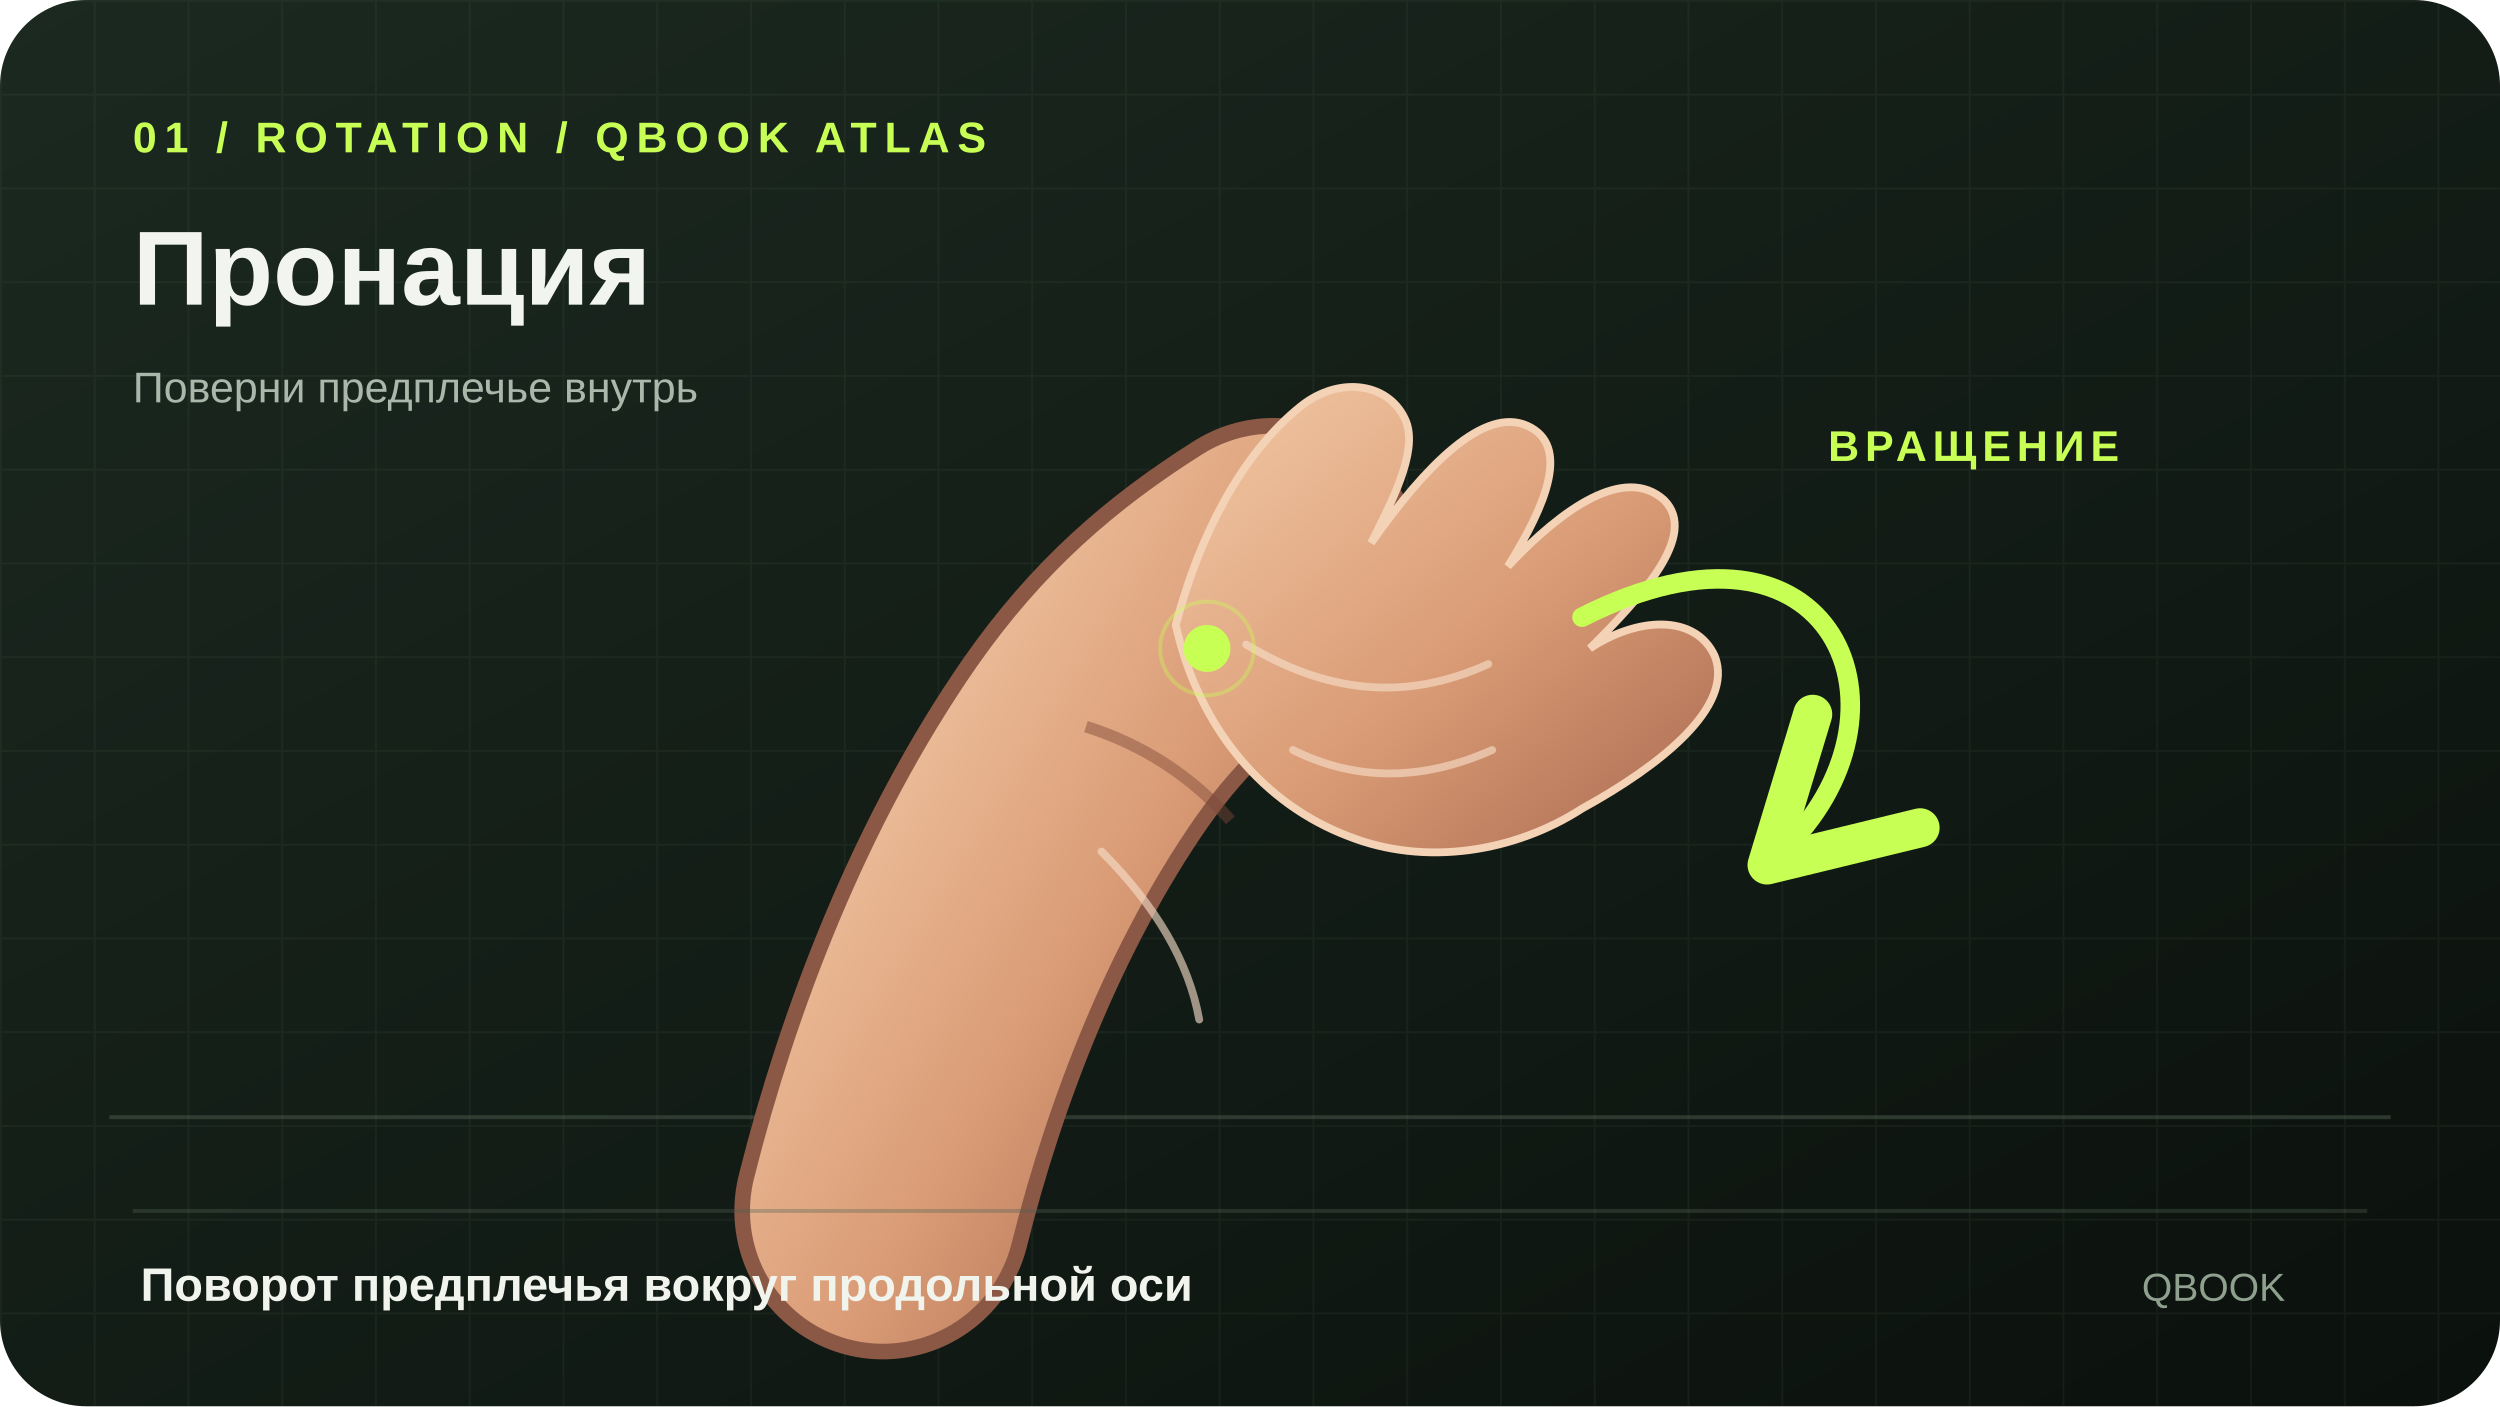
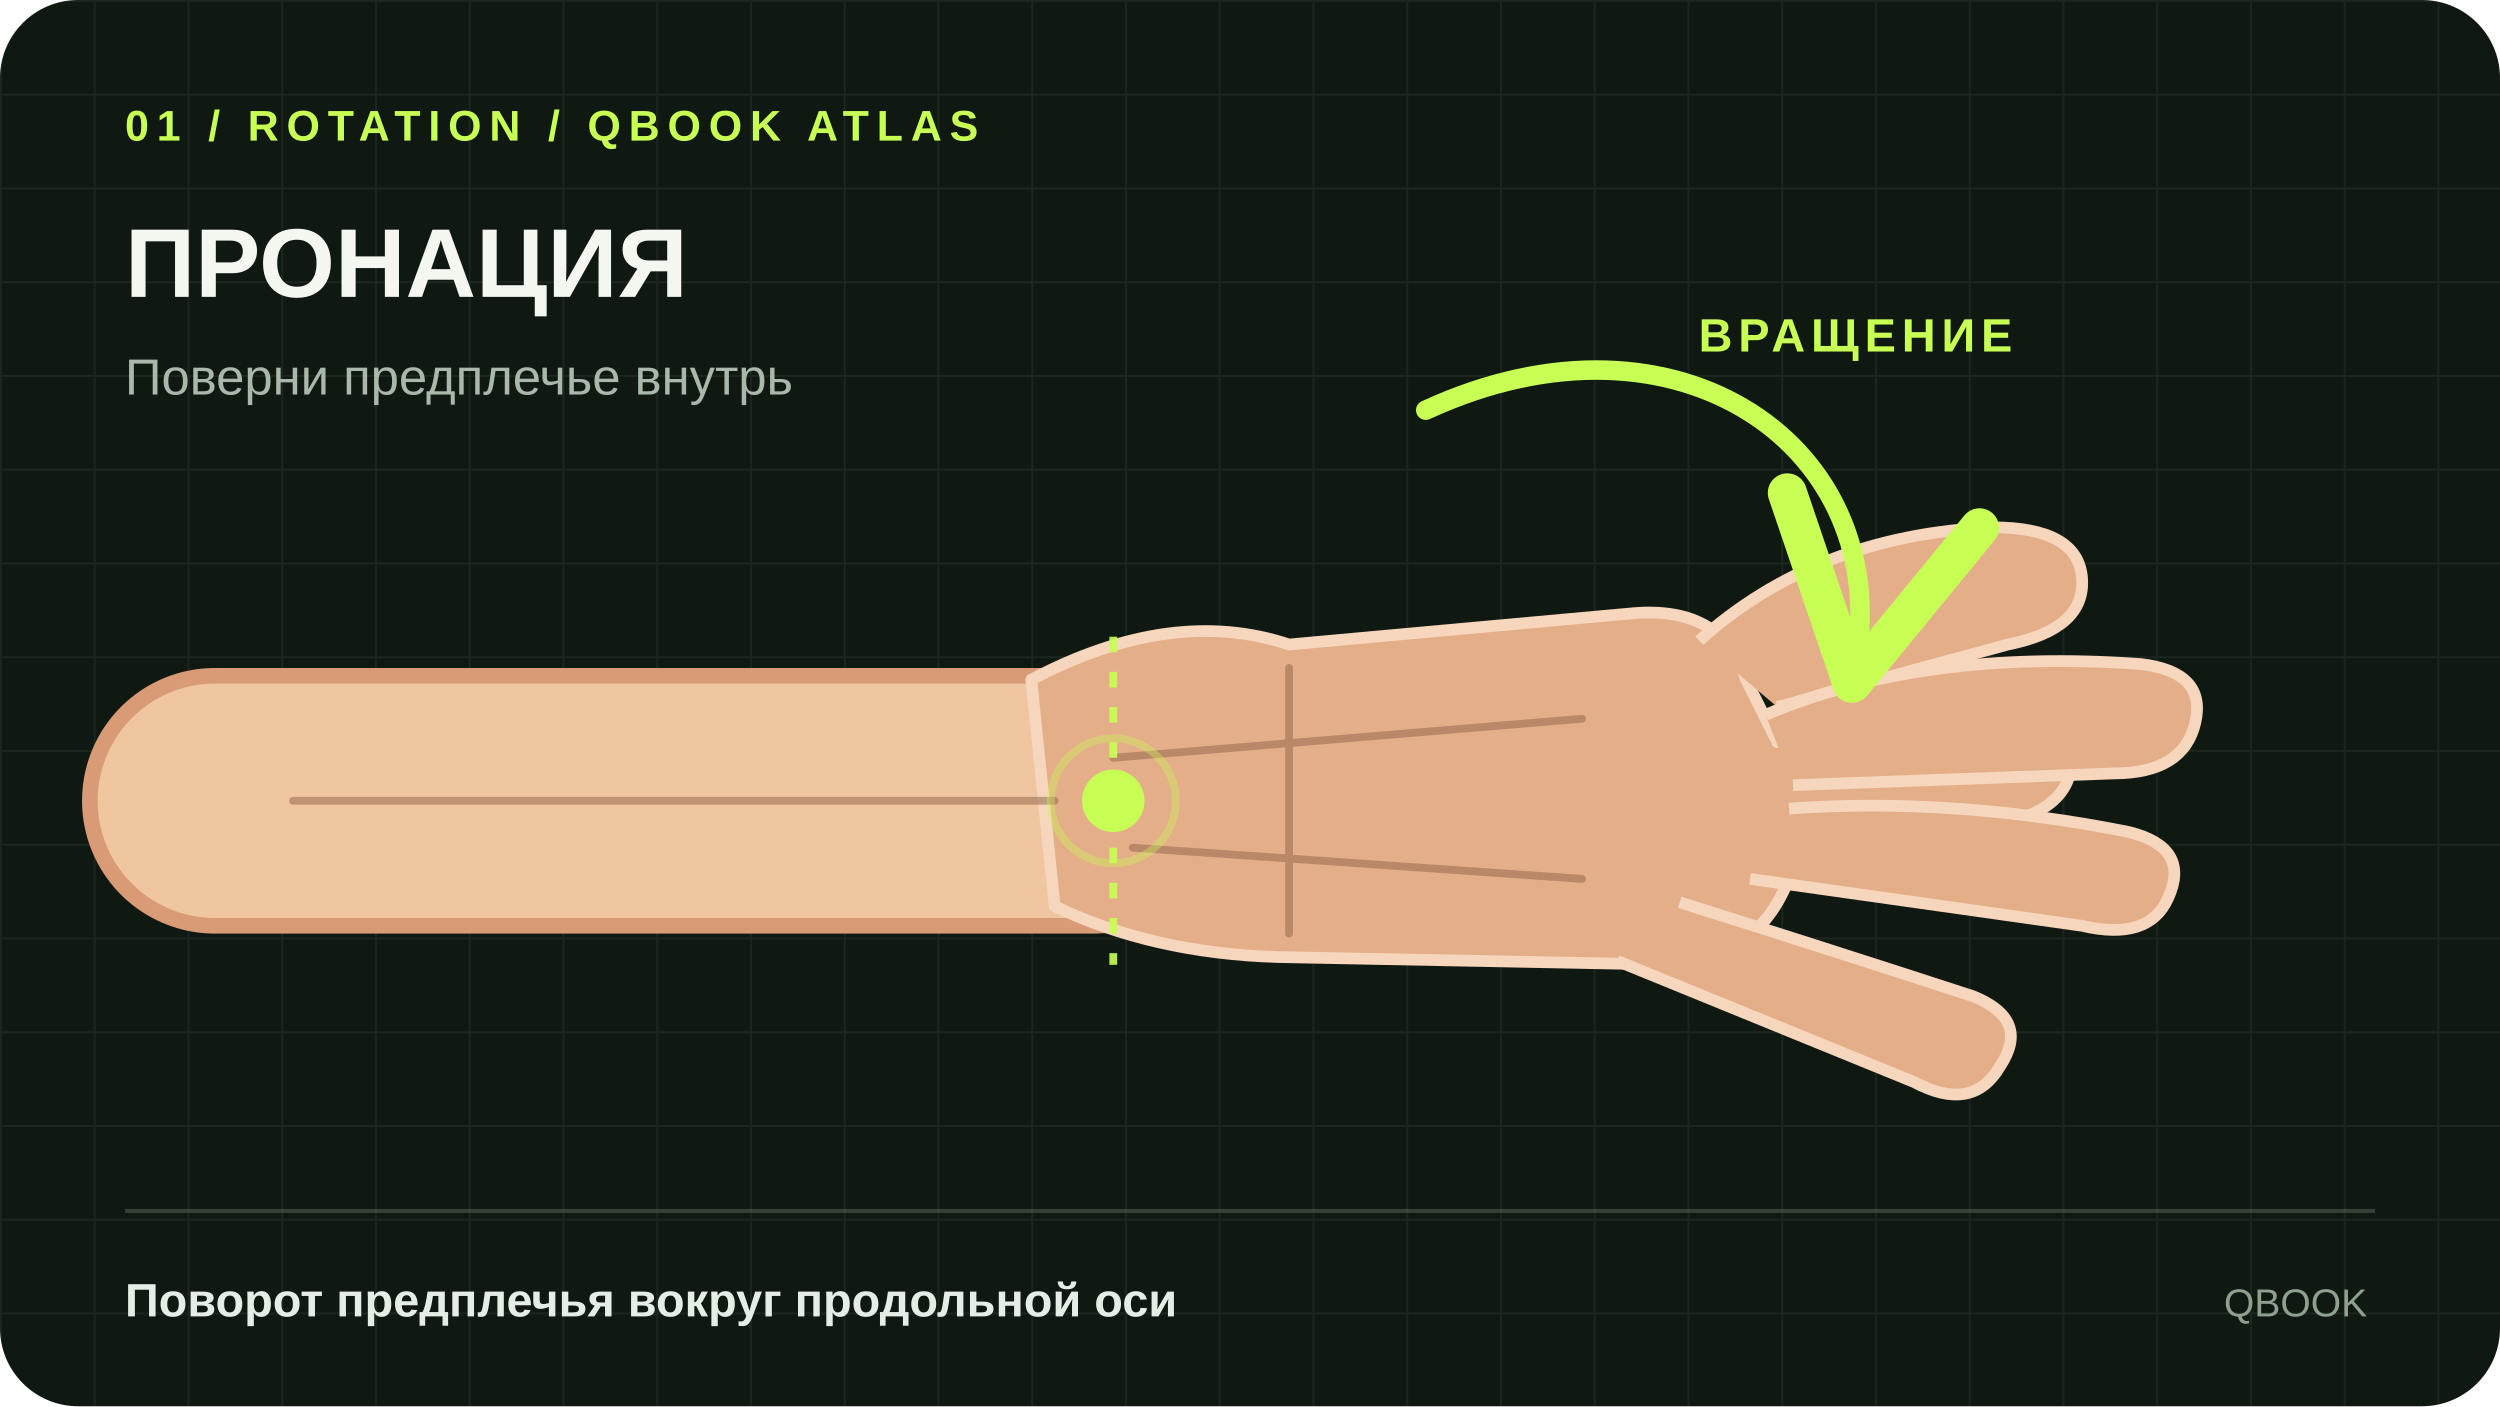
- <svg xmlns="http://www.w3.org/2000/svg" viewBox="0 0 640 360" role="img" aria-labelledby="title desc">
+ <svg xmlns="http://www.w3.org/2000/svg" viewBox="0 0 640 360" role="img" aria-labelledby="t d">
  <defs>
-     <linearGradient id="bg" x2="1" y2="1">
-       <stop stop-color="#1b2920" />
-       <stop offset="1" stop-color="#0b110d" />
-     </linearGradient>
-     <linearGradient id="skin" x1="0" y1="0" x2="1" y2="1">
-       <stop stop-color="#f3c9a6" />
-       <stop offset=".55" stop-color="#d99b75" />
-       <stop offset="1" stop-color="#a96850" />
-     </linearGradient>
-     <marker id="arr" markerWidth="10" markerHeight="10" refX="7" refY="5" orient="auto">
-       <path d="M1 1L8 5L1 9" fill="none" stroke="#c8ff55" stroke-width="2" stroke-linecap="round" stroke-linejoin="round" />
+     <pattern id="g" width="24" height="24" patternUnits="userSpaceOnUse">
+       <path d="M24 0H0V24" fill="none" stroke="#9aab9b" stroke-opacity=".09" />
+     </pattern>
+     <marker id="a" markerWidth="12" markerHeight="12" refX="9" refY="6" orient="auto">
+       <path d="M1 1L10 6L1 11" fill="none" stroke="#c8ff55" stroke-width="2" stroke-linecap="round" stroke-linejoin="round" />
    </marker>
-     <pattern id="grid" width="24" height="24" patternUnits="userSpaceOnUse">
-       <path d="M24 0H0V24" fill="none" stroke="#8da18e" stroke-opacity=".07" stroke-width="1" />
-     </pattern>
-     <style>
-  .motion{fill:none;stroke:#c8ff55;stroke-width:5;stroke-linecap:round;stroke-linejoin:round}
-  .call{font:700 11px Arial,sans-serif;letter-spacing:1.5px;fill:#c8ff55}
-  .small{font:11px Arial,sans-serif;fill:#aab8ac}
-  .bone{fill:none;stroke:#f6dfc9;stroke-opacity:.62;stroke-width:2;stroke-linecap:round}
-  </style>
  </defs>
-   <rect width="640" height="360" rx="22" fill="url(#bg)" />
-   <rect width="640" height="360" rx="22" fill="url(#grid)" />
-   <path d="M28 286H612" stroke="#526353" stroke-opacity=".45" />
-   <text x="34" y="39" fill="#c8ff55" font-family="Arial,sans-serif" font-size="11" font-weight="700" letter-spacing="2">01 / ROTATION  /  QBOOK ATLAS</text>
-   <text x="34" y="78" fill="#f2f5ef" font-family="Arial,sans-serif" font-size="27" font-weight="700">Пронация</text>
-   <text x="34" y="103" class="small">Поверни предплечье внутрь</text>
-   <path d="M226 310 C236 270 253 226 278 190 C292 170 307 157 326 145" fill="none" stroke="#8b5845" stroke-width="76" stroke-linecap="round" />
-   <path d="M226 310 C236 270 253 226 278 190 C292 170 307 157 326 145" fill="none" stroke="url(#skin)" stroke-width="68" stroke-linecap="round" />
-   <path d="M301 160 C307 137 318 116 333 104 C343 96 356 98 360 108 C363 116 356 129 351 139  C365 119 380 104 391 109 C402 114 396 129 386 145  C400 130 416 119 426 128 C435 137 420 153 407 166  C419 158 434 157 439 168 C444 181 425 196 405 207  C388 218 365 222 345 214 C324 206 307 187 301 160Z" fill="url(#skin)" stroke="#f3d2b6" stroke-width="2" />
-   <path d="M319 165 C339 177 359 180 381 170 M331 192 Q355 204 382 192 M282 218 Q303 239 307 261" class="bone" />
-   <path d="M278 186 Q300 193 315 210" fill="none" stroke="#7c4939" stroke-opacity=".45" stroke-width="3" />
-   <circle cx="309" cy="166" r="6" fill="#c8ff55" />
-   <circle cx="309" cy="166" r="12" fill="none" stroke="#c8ff55" stroke-opacity=".35" />
-   <path d="M405 158 C470 125 493 183 456 218" class="motion" marker-end="url(#arr)" />
-   <text x="468" y="118" class="call">ВРАЩЕНИЕ</text>
-   <path d="M34 310H606" stroke="#526353" stroke-opacity=".35" />
-   <text x="36" y="333" fill="#f0f4ed" font-family="Arial,sans-serif" font-size="12" font-weight="700">Поворот предплечья вокруг продольной оси</text>
-   <text x="585" y="333" fill="#8fa08f" font-family="Arial,sans-serif" font-size="10" text-anchor="end">QBOOK</text>
+   <rect width="640" height="360" rx="20" fill="#101812" />
+   <rect width="640" height="360" rx="20" fill="url(#g)" />
+   <text x="32" y="36" fill="#c8ff55" font-family="Arial,sans-serif" font-size="11" font-weight="700" letter-spacing="2">01 / ROTATION / QBOOK ATLAS</text>
+   <text x="32" y="76" fill="#f3f7f0" font-family="Arial,sans-serif" font-size="25" font-weight="700">ПРОНАЦИЯ</text>
+   <text x="32" y="101" fill="#aab8ac" font-family="Arial,sans-serif" font-size="13">Поверни предплечье внутрь</text>
+   <path d="M55 205 L280 205" stroke="#d99b75" stroke-width="68" stroke-linecap="round" />
+   <path d="M55 205 L280 205" stroke="#f0c6a0" stroke-width="60" stroke-linecap="round" />
+   <path d="M264 174 Q300 155 330 165 L418 157 Q441 155 447 174 L455 190 L510 180 Q527 179 530 192 Q532 205 516 210 L459 222 Q452 244 430 247 L327 245 Q295 244 270 232Z" fill="#e4ae89" stroke="#f6d6bd" stroke-width="3" stroke-linejoin="round" />
+   <path d="M435 164 Q465 137 510 135 Q532 135 533 148 Q534 161 514 165 L455 181" fill="#e4ae89" stroke="#f6d6bd" stroke-width="3" />
+   <path d="M452 183 Q492 166 548 170 Q565 172 562 185 Q559 198 541 198 L459 201" fill="#e4ae89" stroke="#f6d6bd" stroke-width="3" />
+   <path d="M458 207 Q500 204 545 213 Q561 217 555 230 Q550 241 533 237 L448 225" fill="#e4ae89" stroke="#f6d6bd" stroke-width="3" />
+   <path d="M430 231 Q465 242 505 255 Q520 261 512 273 Q505 285 490 277 L414 246" fill="#e4ae89" stroke="#f6d6bd" stroke-width="3" />
+   <path d="M75 205H270 M285 194L405 184 M290 217L405 225 M330 171L330 239" stroke="#98684f" stroke-opacity=".55" stroke-width="2" fill="none" stroke-linecap="round" />
+   <path d="M285 163V247" stroke="#c8ff55" stroke-width="2" stroke-dasharray="4 5" opacity=".9" />
+   <circle cx="285" cy="205" r="8" fill="#c8ff55" />
+   <circle cx="285" cy="205" r="16" fill="none" stroke="#c8ff55" stroke-opacity=".35" stroke-width="2" />
+   <path d="M365 105 C430 75 485 115 475 170" fill="none" stroke="#c8ff55" stroke-width="5" stroke-linecap="round" stroke-linejoin="round" marker-end="url(#a)" />
+   <text x="475" y="90" fill="#c8ff55" font-family="Arial,sans-serif" font-size="12" font-weight="700" text-anchor="middle" letter-spacing="1.5">ВРАЩЕНИЕ</text>
+   <path d="M32 310H608" stroke="#526353" stroke-opacity=".55" />
+   <text x="32" y="337" fill="#e5eee4" font-family="Arial,sans-serif" font-size="12" font-weight="700">Поворот предплечья вокруг продольной оси</text>
+   <text x="606" y="337" fill="#8fa08f" font-family="Arial,sans-serif" font-size="10" text-anchor="end">QBOOK</text>
</svg>
